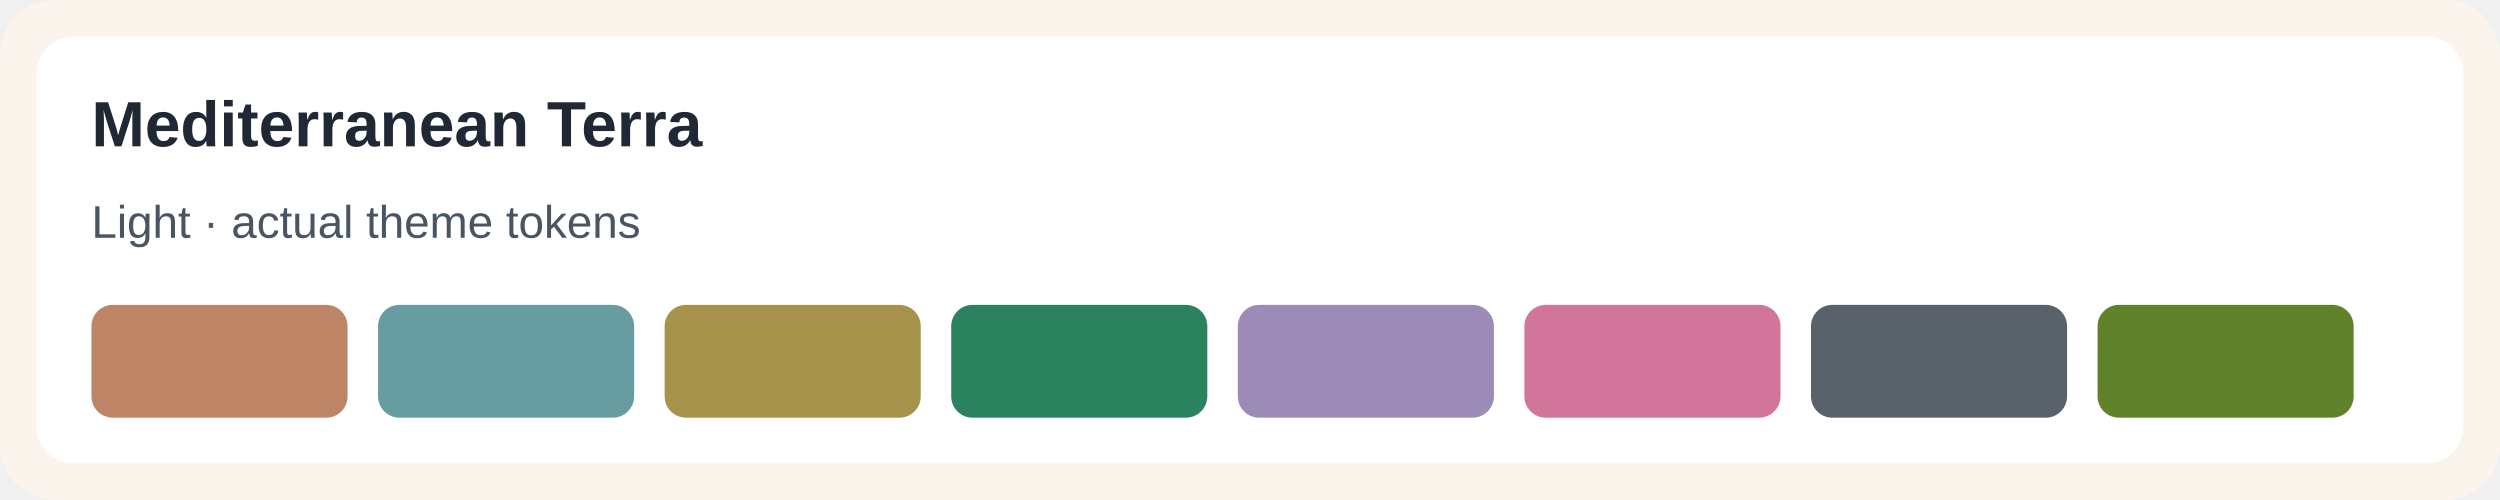
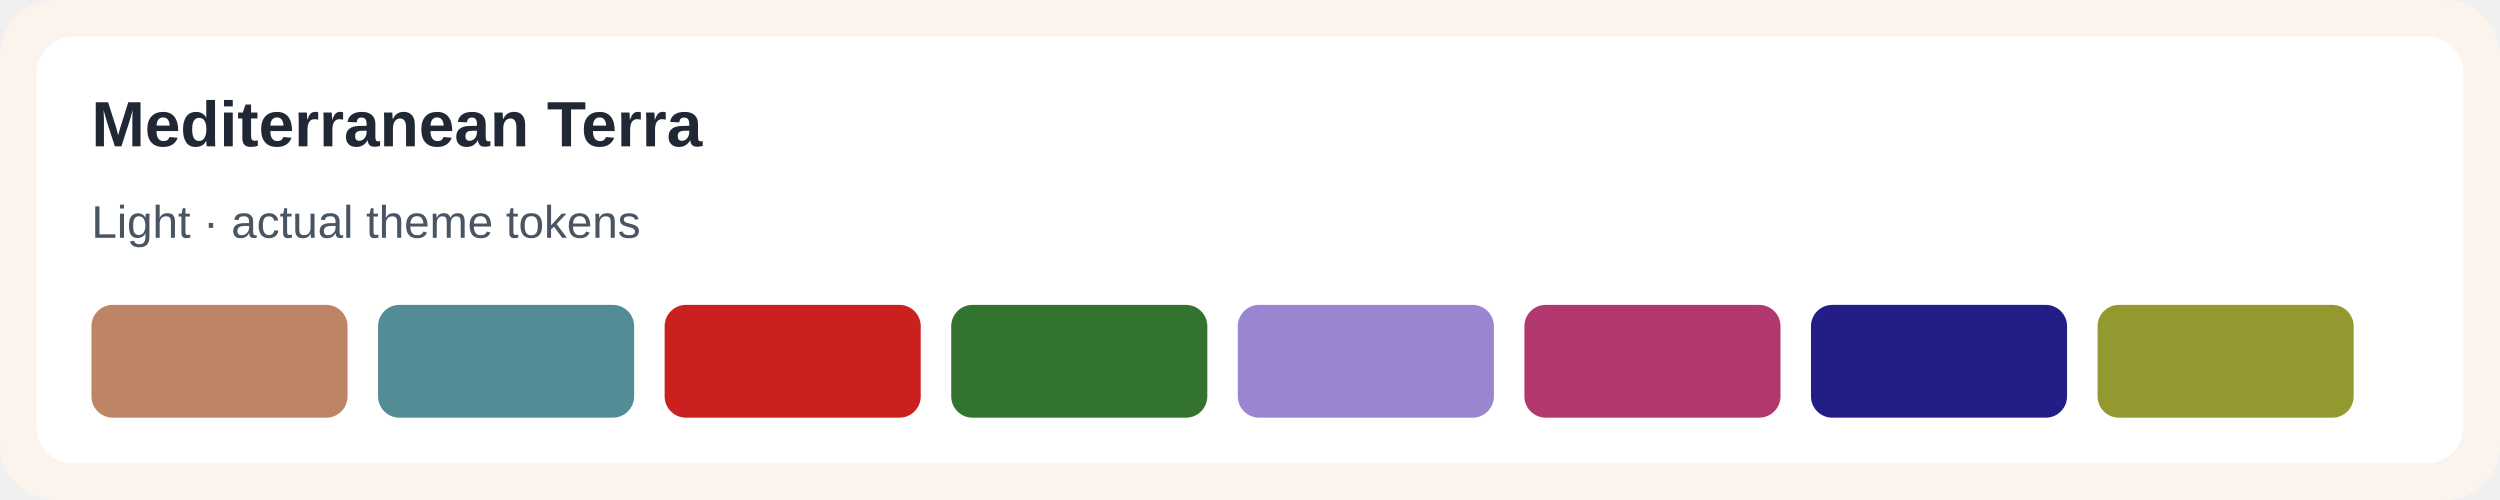
<svg xmlns="http://www.w3.org/2000/svg" width="820" height="164" viewBox="0 0 820 164">
  <rect width="820" height="164" rx="18" fill="#FBF4ED" />
  <rect x="12" y="12" width="796" height="140" rx="12" fill="#FFFFFF" />
  <text x="30" y="48" fill="#1F2834" font-family="Segoe UI,Arial,sans-serif" font-size="21" font-weight="650">Mediterranean Terra</text>
  <text x="30" y="78" fill="#4A5563" font-family="Segoe UI,Arial,sans-serif" font-size="15">Light · actual theme tokens</text>
  <rect x="30" y="100" width="84" height="37" rx="7" fill="#BE8466" />
-   <rect x="124" y="100" width="84" height="37" rx="7" fill="#679DA1" />
-   <rect x="218" y="100" width="84" height="37" rx="7" fill="#A6924A" />
-   <rect x="312" y="100" width="84" height="37" rx="7" fill="#2B825F" />
-   <rect x="406" y="100" width="84" height="37" rx="7" fill="#9C8BB7" />
-   <rect x="500" y="100" width="84" height="37" rx="7" fill="#D1759A" />
-   <rect x="594" y="100" width="84" height="37" rx="7" fill="#59616A" />
-   <rect x="688" y="100" width="84" height="37" rx="7" fill="#5F822B" />
+   <rect x="124" y="100" width="84" height="37" rx="7" fill="#548C96" />
+   <rect x="218" y="100" width="84" height="37" rx="7" fill="#CB2020" />
+   <rect x="312" y="100" width="84" height="37" rx="7" fill="#337330" />
+   <rect x="406" y="100" width="84" height="37" rx="7" fill="#9A85D1" />
+   <rect x="500" y="100" width="84" height="37" rx="7" fill="#B3376F" />
+   <rect x="594" y="100" width="84" height="37" rx="7" fill="#221D87" />
+   <rect x="688" y="100" width="84" height="37" rx="7" fill="#93982F" />
</svg>
